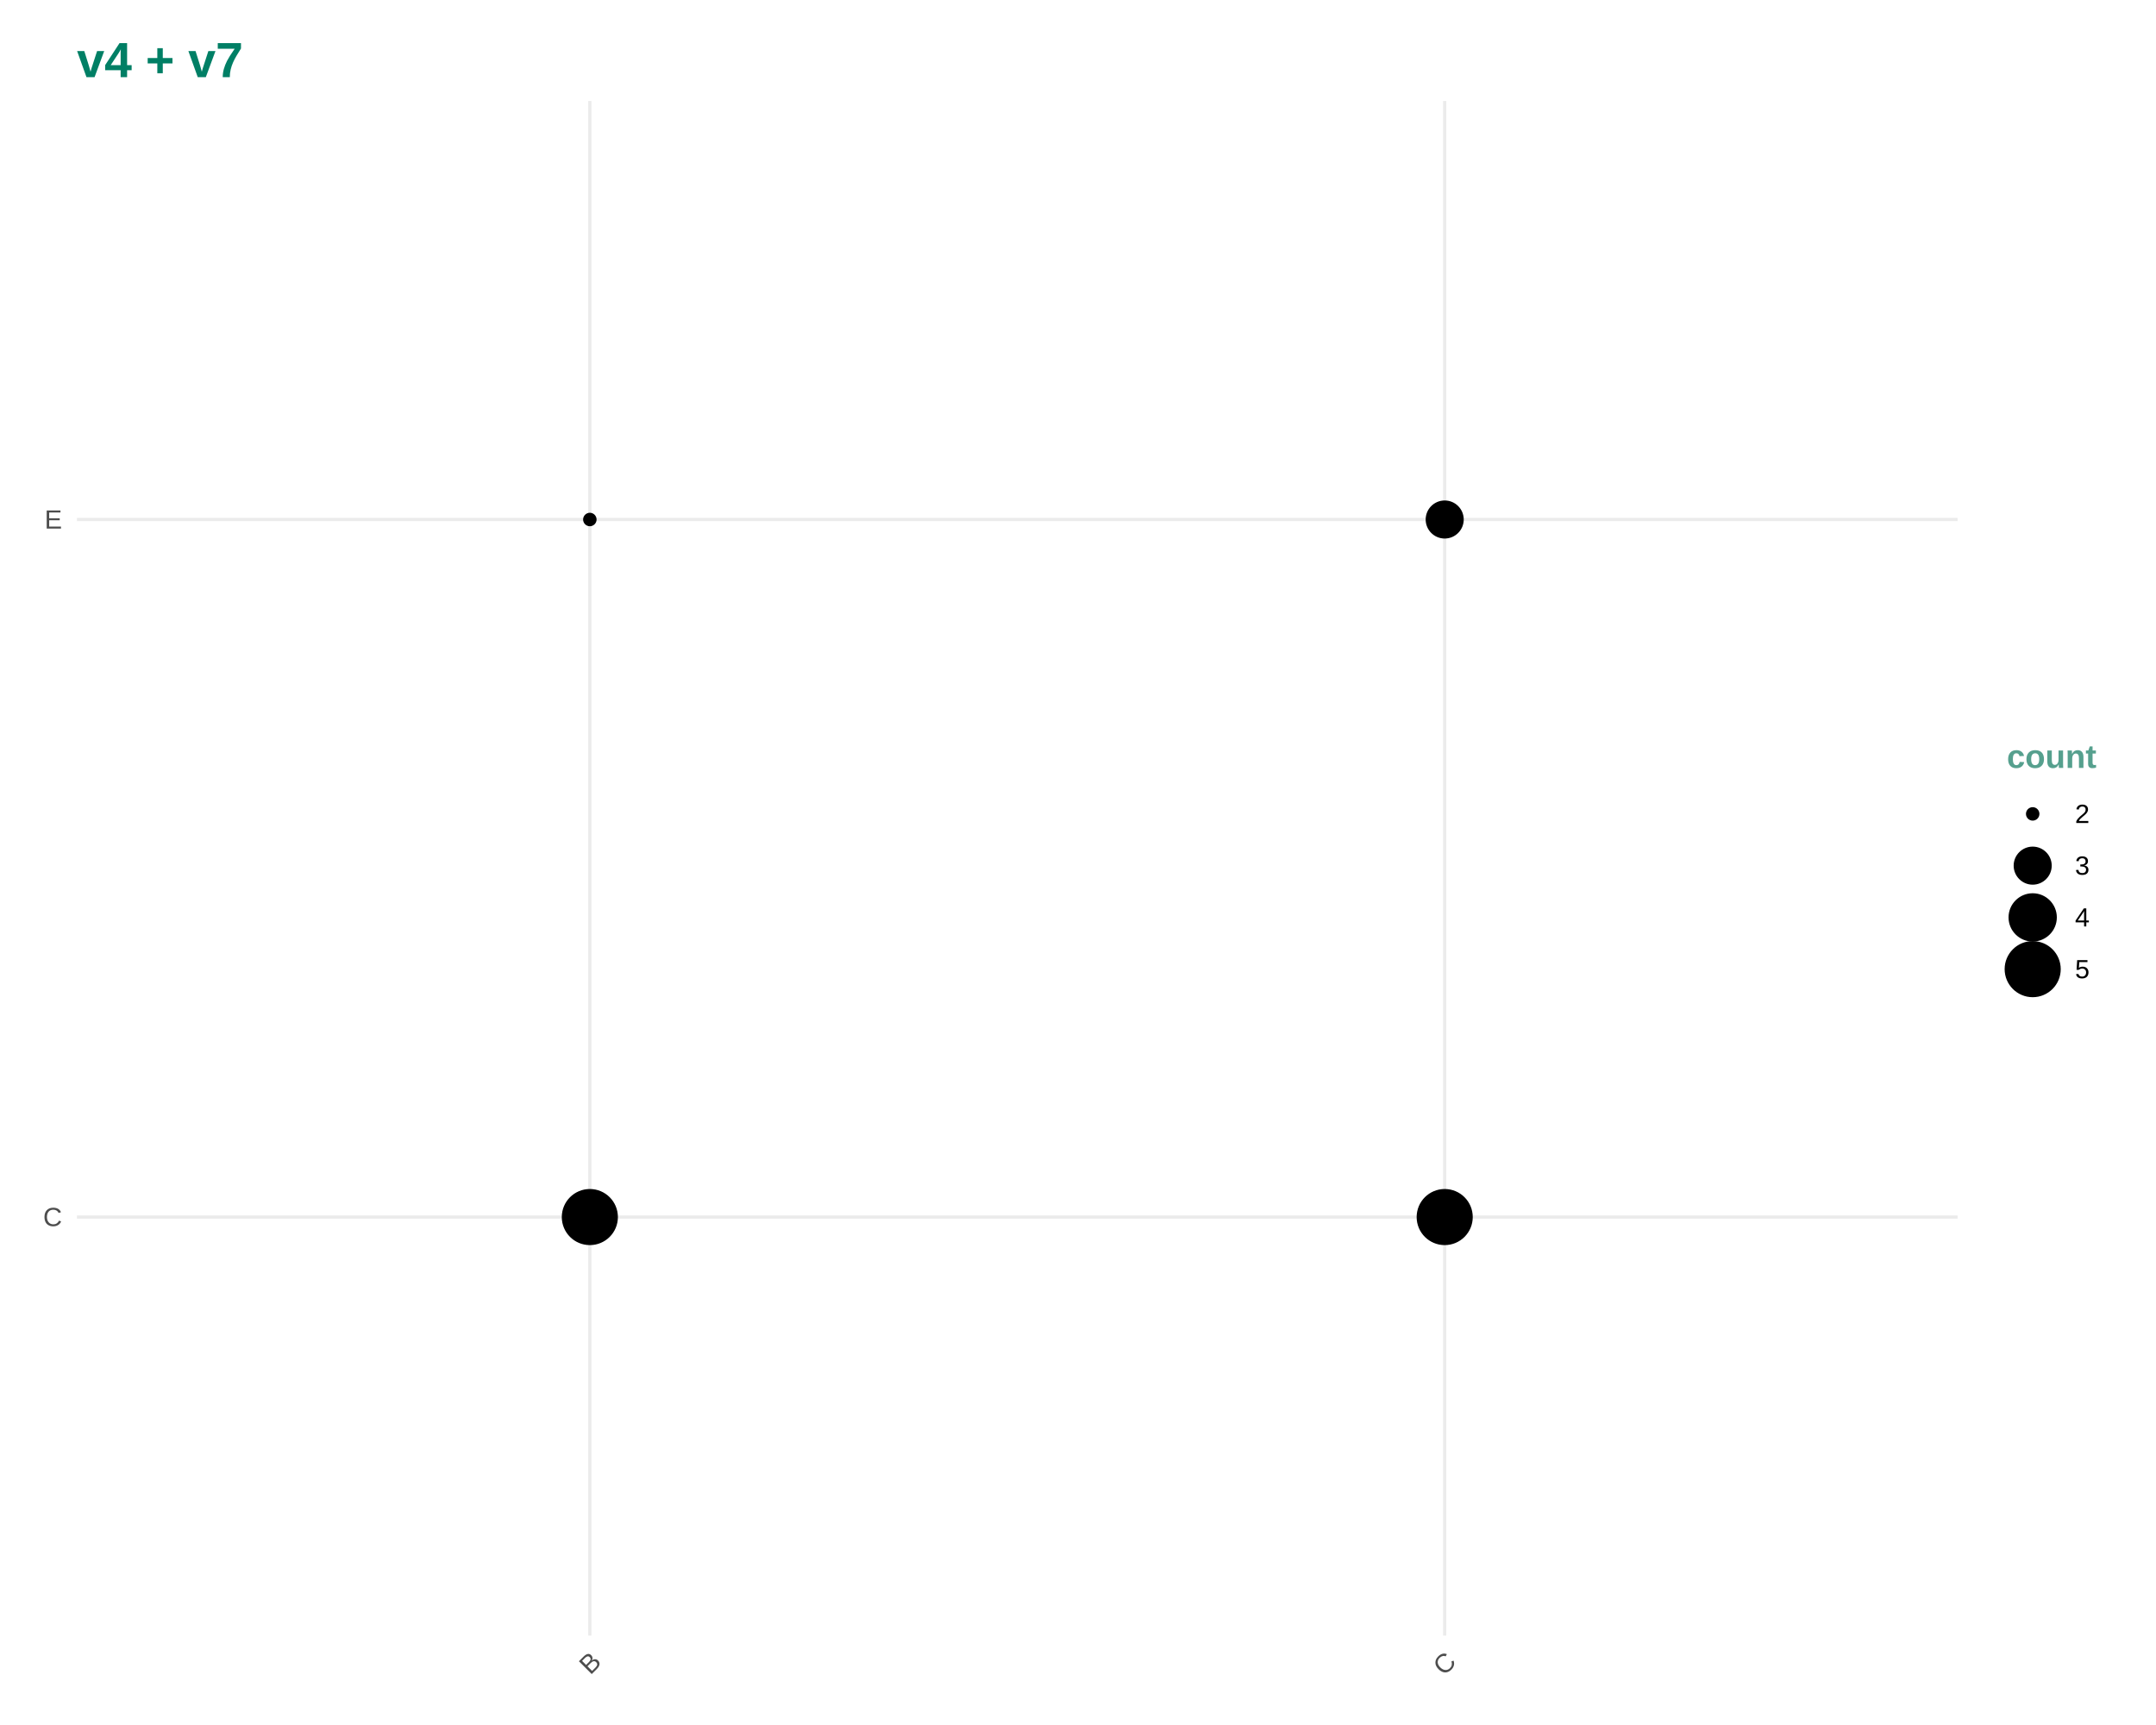
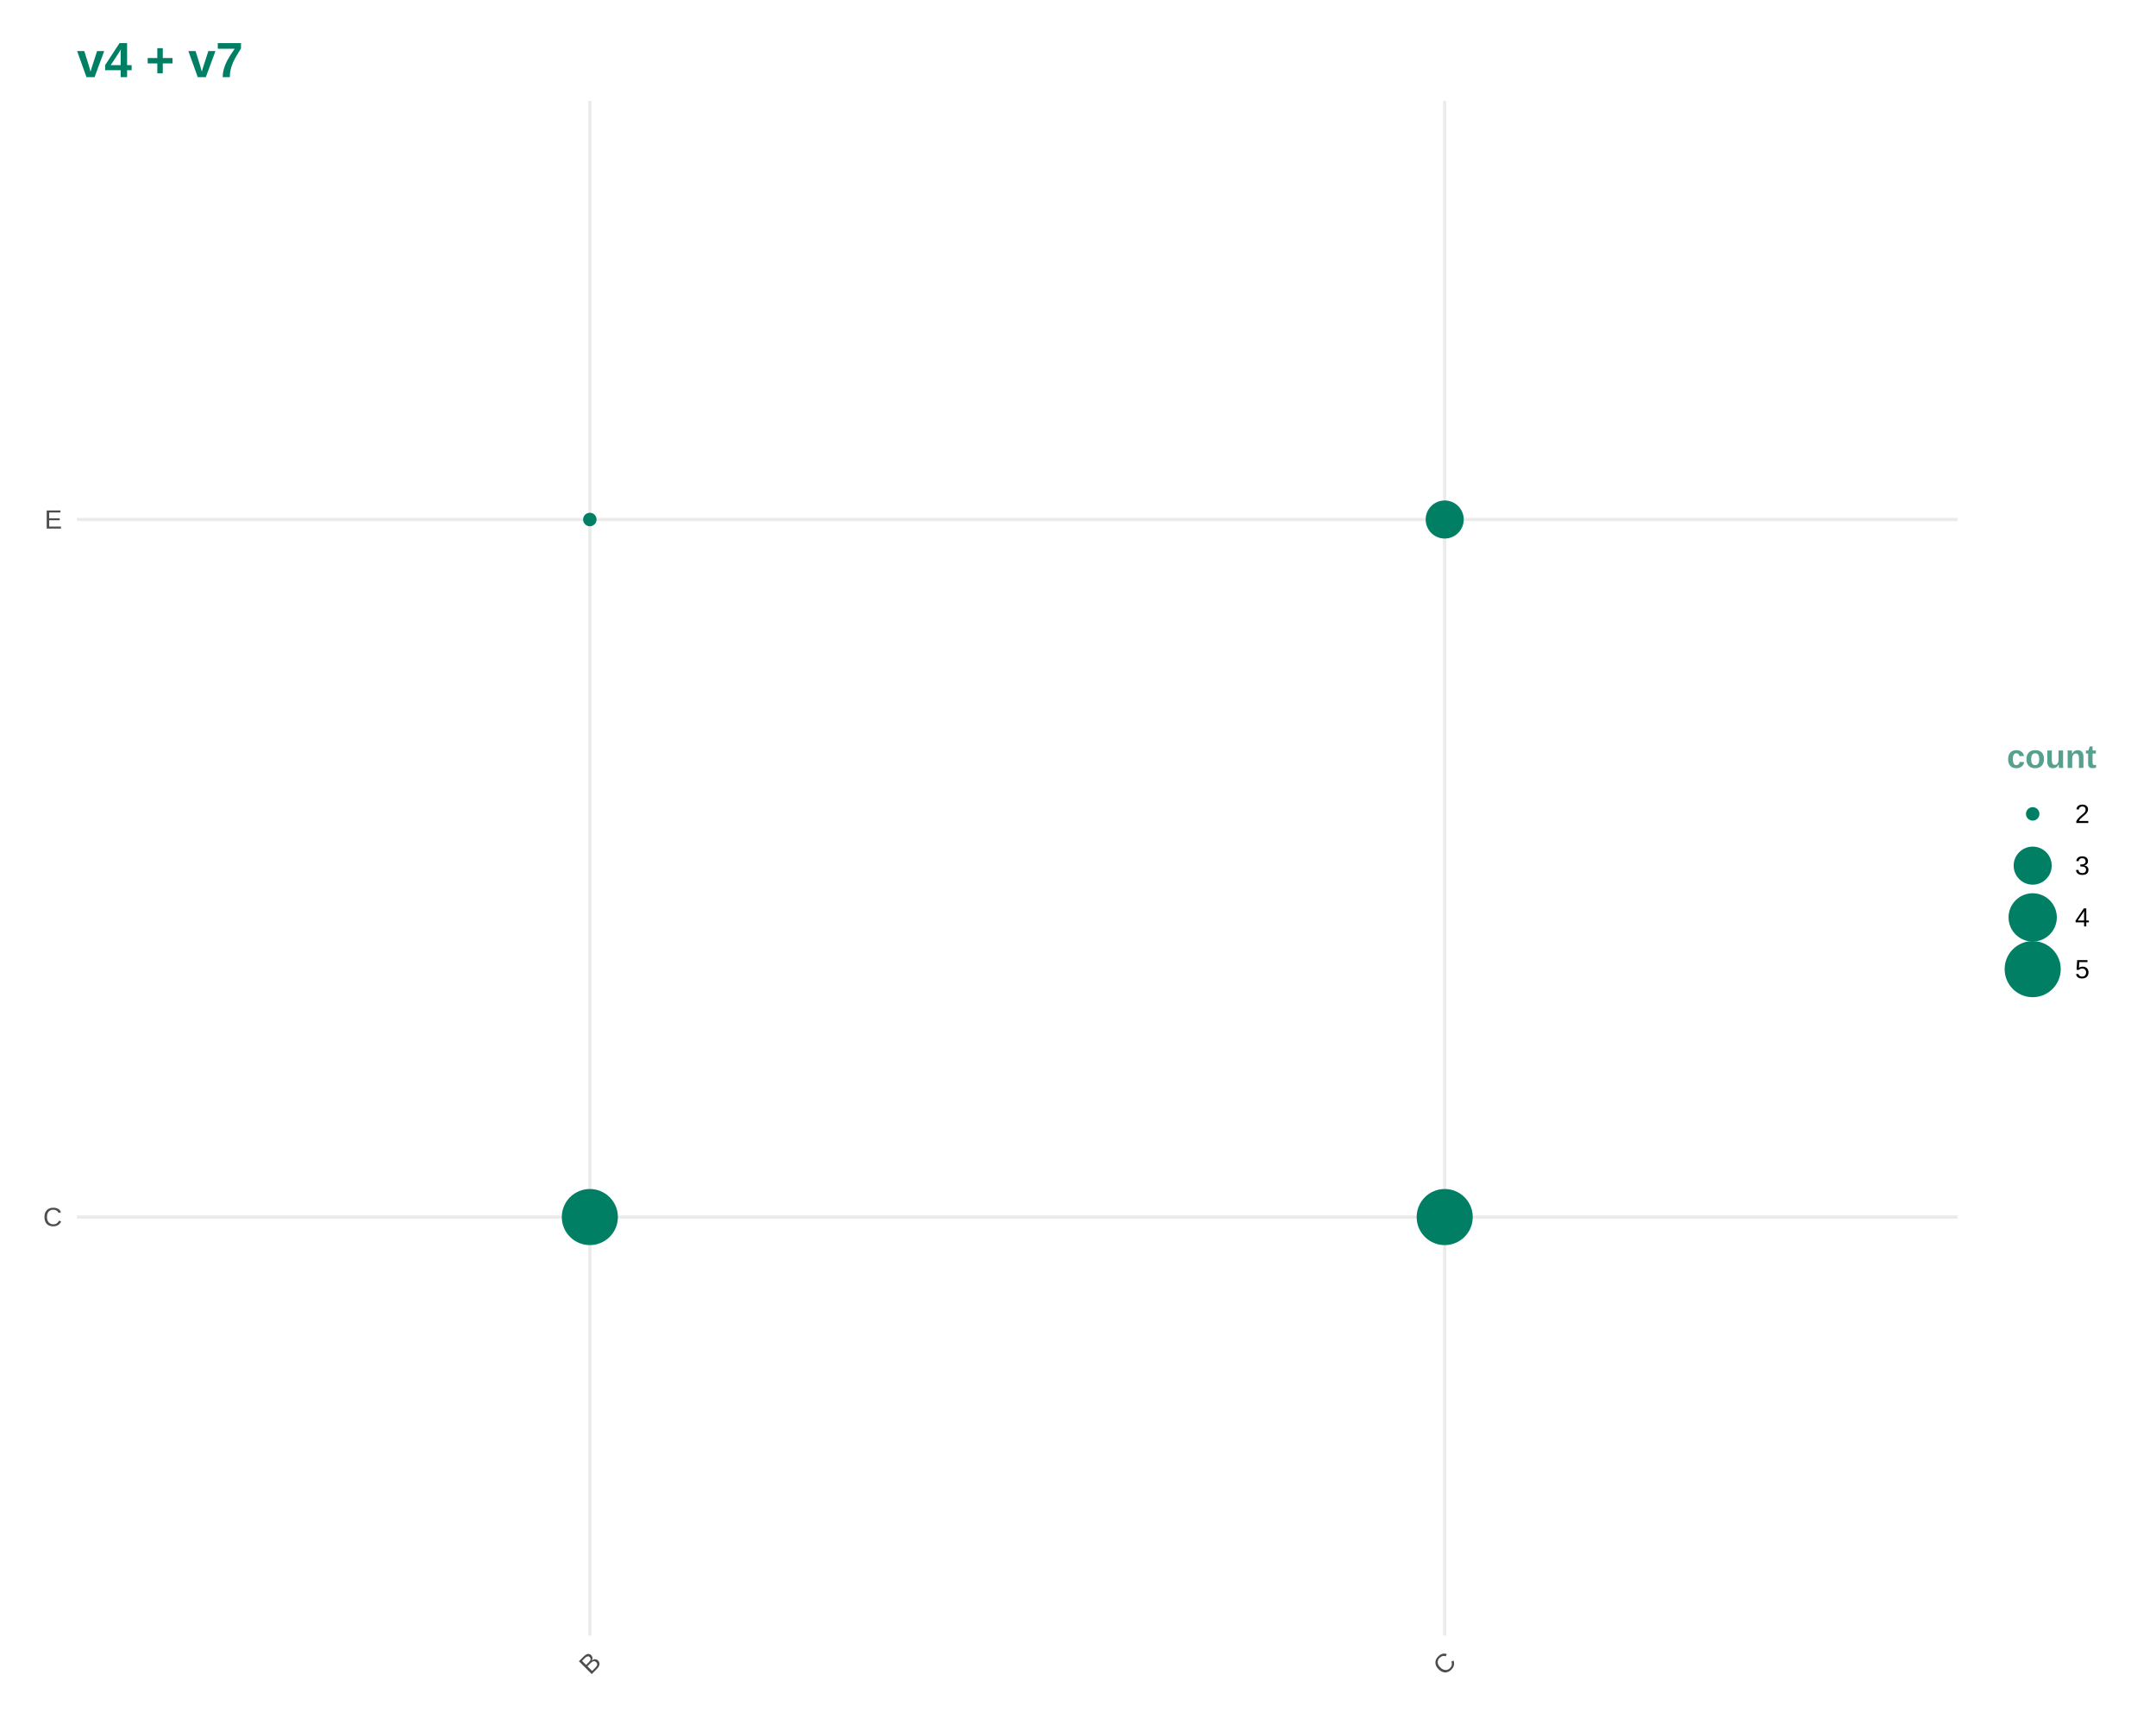
<svg xmlns="http://www.w3.org/2000/svg" viewBox="0 0 720.00 576.00">
  <defs>
    <style type="text/css">
    line, polyline, polygon, path, rect, circle {
      fill: none;
      stroke: #000000;
      stroke-linecap: round;
      stroke-linejoin: round;
      stroke-miterlimit: 10.00;
    }
  </style>
  </defs>
  <rect width="100%" height="100%" style="stroke: none; fill: #FFFFFF;" />
  <defs>
    <clipPath id="cpMjUuNjl8NjUzLjc0fDU0Ni4xNHwzMy43Mg==">
      <rect x="25.69" y="33.72" width="628.05" height="512.42" />
    </clipPath>
  </defs>
  <polyline points="25.69,406.39 653.74,406.39 " style="stroke-width: 1.07; stroke: #EBEBEB; stroke-linecap: butt;" clip-path="url(#cpMjUuNjl8NjUzLjc0fDU0Ni4xNHwzMy43Mg==)" />
  <polyline points="25.69,173.47 653.74,173.47 " style="stroke-width: 1.07; stroke: #EBEBEB; stroke-linecap: butt;" clip-path="url(#cpMjUuNjl8NjUzLjc0fDU0Ni4xNHwzMy43Mg==)" />
  <polyline points="196.98,546.14 196.98,33.72 " style="stroke-width: 1.07; stroke: #EBEBEB; stroke-linecap: butt;" clip-path="url(#cpMjUuNjl8NjUzLjc0fDU0Ni4xNHwzMy43Mg==)" />
  <polyline points="482.46,546.14 482.46,33.72 " style="stroke-width: 1.07; stroke: #EBEBEB; stroke-linecap: butt;" clip-path="url(#cpMjUuNjl8NjUzLjc0fDU0Ni4xNHwzMy43Mg==)" />
-   <circle cx="196.98" cy="406.39" r="6.76pt" style="stroke-width: 0.71; fill: #000000;" clip-path="url(#cpMjUuNjl8NjUzLjc0fDU0Ni4xNHwzMy43Mg==)" />
-   <circle cx="482.46" cy="406.39" r="6.76pt" style="stroke-width: 0.71; fill: #000000;" clip-path="url(#cpMjUuNjl8NjUzLjc0fDU0Ni4xNHwzMy43Mg==)" />
-   <circle cx="196.98" cy="173.47" r="1.42pt" style="stroke-width: 0.71; fill: #000000;" clip-path="url(#cpMjUuNjl8NjUzLjc0fDU0Ni4xNHwzMy43Mg==)" />
-   <circle cx="482.46" cy="173.47" r="4.50pt" style="stroke-width: 0.71; fill: #000000;" clip-path="url(#cpMjUuNjl8NjUzLjc0fDU0Ni4xNHwzMy43Mg==)" />
+   <circle cx="196.98" cy="406.39" r="6.76pt" style="stroke-width: 0.71; stroke: #007F65; fill: #007F65;" clip-path="url(#cpMjUuNjl8NjUzLjc0fDU0Ni4xNHwzMy43Mg==)" />
+   <circle cx="482.46" cy="406.39" r="6.76pt" style="stroke-width: 0.71; stroke: #007F65; fill: #007F65;" clip-path="url(#cpMjUuNjl8NjUzLjc0fDU0Ni4xNHwzMy43Mg==)" />
+   <circle cx="196.98" cy="173.47" r="1.42pt" style="stroke-width: 0.71; stroke: #007F65; fill: #007F65;" clip-path="url(#cpMjUuNjl8NjUzLjc0fDU0Ni4xNHwzMy43Mg==)" />
+   <circle cx="482.46" cy="173.47" r="4.50pt" style="stroke-width: 0.71; stroke: #007F65; fill: #007F65;" clip-path="url(#cpMjUuNjl8NjUzLjc0fDU0Ni4xNHwzMy43Mg==)" />
  <defs>
    <clipPath id="cpMC4wMHw3MjAuMDB8NTc2LjAwfDAuMDA=">
      <rect x="0.00" y="0.00" width="720.00" height="576.00" />
    </clipPath>
  </defs>
  <g clip-path="url(#cpMC4wMHw3MjAuMDB8NTc2LjAwfDAuMDA=)">
    <text x="14.40" y="409.41" style="font-size: 8.80px; fill: #4D4D4D; font-family: Liberation Sans;" textLength="6.36px" lengthAdjust="spacingAndGlyphs">C</text>
  </g>
  <g clip-path="url(#cpMC4wMHw3MjAuMDB8NTc2LjAwfDAuMDA=)">
    <text x="14.88" y="176.50" style="font-size: 8.80px; fill: #4D4D4D; font-family: Liberation Sans;" textLength="5.88px" lengthAdjust="spacingAndGlyphs">E</text>
  </g>
  <g clip-path="url(#cpMC4wMHw3MjAuMDB8NTc2LjAwfDAuMDA=)">
    <text transform="translate(197.10,559.50) rotate(-45)" style="font-size: 8.80px; fill: #4D4D4D; font-family: Liberation Sans;" textLength="5.88px" lengthAdjust="spacingAndGlyphs">B</text>
  </g>
  <g clip-path="url(#cpMC4wMHw3MjAuMDB8NTc2LjAwfDAuMDA=)">
    <text transform="translate(482.24,559.84) rotate(-45)" style="font-size: 8.80px; fill: #4D4D4D; font-family: Liberation Sans;" textLength="6.36px" lengthAdjust="spacingAndGlyphs">C</text>
  </g>
  <g clip-path="url(#cpMC4wMHw3MjAuMDB8NTc2LjAwfDAuMDA=)">
    <text x="670.18" y="256.41" style="font-size: 11.00px; font-weight: bold; fill: #56A08E; font-family: Liberation Sans;" textLength="29.94px" lengthAdjust="spacingAndGlyphs">count</text>
  </g>
-   <circle cx="678.82" cy="271.77" r="1.42pt" style="stroke-width: 0.71; fill: #000000;" clip-path="url(#cpMC4wMHw3MjAuMDB8NTc2LjAwfDAuMDA=)" />
-   <circle cx="678.82" cy="289.05" r="4.50pt" style="stroke-width: 0.71; fill: #000000;" clip-path="url(#cpMC4wMHw3MjAuMDB8NTc2LjAwfDAuMDA=)" />
-   <circle cx="678.82" cy="306.33" r="5.78pt" style="stroke-width: 0.71; fill: #000000;" clip-path="url(#cpMC4wMHw3MjAuMDB8NTc2LjAwfDAuMDA=)" />
-   <circle cx="678.82" cy="323.61" r="6.76pt" style="stroke-width: 0.71; fill: #000000;" clip-path="url(#cpMC4wMHw3MjAuMDB8NTc2LjAwfDAuMDA=)" />
+   <circle cx="678.82" cy="271.77" r="1.42pt" style="stroke-width: 0.71; stroke: #007F65; fill: #007F65;" clip-path="url(#cpMC4wMHw3MjAuMDB8NTc2LjAwfDAuMDA=)" />
+   <circle cx="678.82" cy="289.05" r="4.50pt" style="stroke-width: 0.71; stroke: #007F65; fill: #007F65;" clip-path="url(#cpMC4wMHw3MjAuMDB8NTc2LjAwfDAuMDA=)" />
+   <circle cx="678.82" cy="306.33" r="5.78pt" style="stroke-width: 0.71; stroke: #007F65; fill: #007F65;" clip-path="url(#cpMC4wMHw3MjAuMDB8NTc2LjAwfDAuMDA=)" />
+   <circle cx="678.82" cy="323.61" r="6.76pt" style="stroke-width: 0.71; stroke: #007F65; fill: #007F65;" clip-path="url(#cpMC4wMHw3MjAuMDB8NTc2LjAwfDAuMDA=)" />
  <g clip-path="url(#cpMC4wMHw3MjAuMDB8NTc2LjAwfDAuMDA=)">
    <text x="692.94" y="274.80" style="font-size: 8.80px; font-family: Liberation Sans;" textLength="4.89px" lengthAdjust="spacingAndGlyphs">2</text>
  </g>
  <g clip-path="url(#cpMC4wMHw3MjAuMDB8NTc2LjAwfDAuMDA=)">
    <text x="692.94" y="292.08" style="font-size: 8.80px; font-family: Liberation Sans;" textLength="4.89px" lengthAdjust="spacingAndGlyphs">3</text>
  </g>
  <g clip-path="url(#cpMC4wMHw3MjAuMDB8NTc2LjAwfDAuMDA=)">
    <text x="692.94" y="309.36" style="font-size: 8.80px; font-family: Liberation Sans;" textLength="4.89px" lengthAdjust="spacingAndGlyphs">4</text>
  </g>
  <g clip-path="url(#cpMC4wMHw3MjAuMDB8NTc2LjAwfDAuMDA=)">
    <text x="692.94" y="326.64" style="font-size: 8.80px; font-family: Liberation Sans;" textLength="4.89px" lengthAdjust="spacingAndGlyphs">5</text>
  </g>
  <g clip-path="url(#cpMC4wMHw3MjAuMDB8NTc2LjAwfDAuMDA=)">
    <text x="25.69" y="25.76" style="font-size: 16.50px; font-weight: bold; fill: #007F65; font-family: Liberation Sans;" textLength="55.48px" lengthAdjust="spacingAndGlyphs">v4 + v7</text>
  </g>
</svg>
